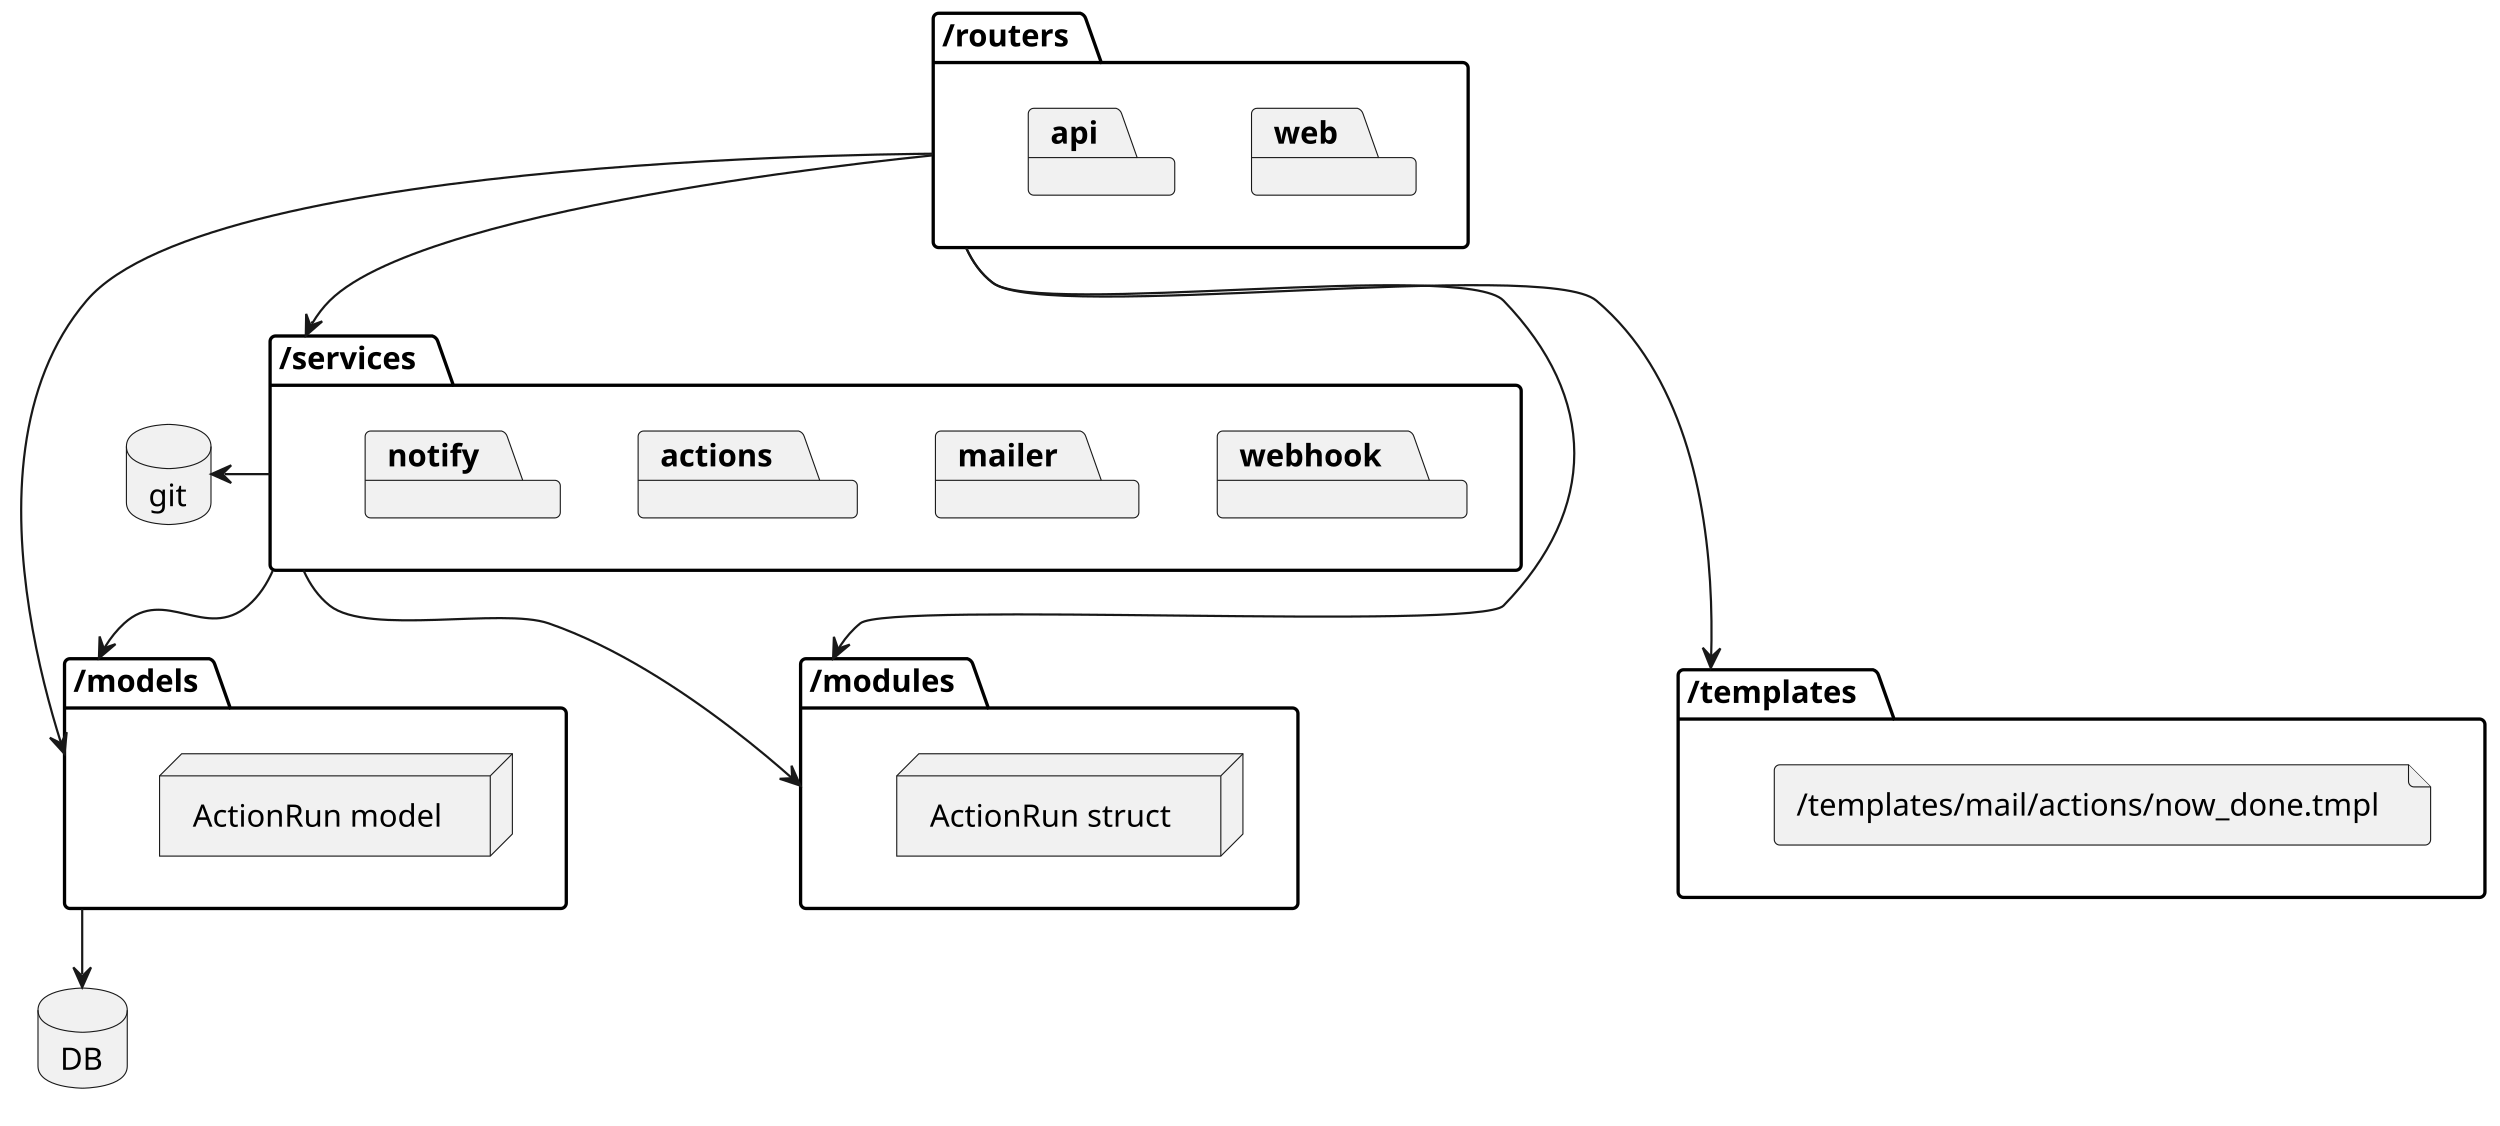
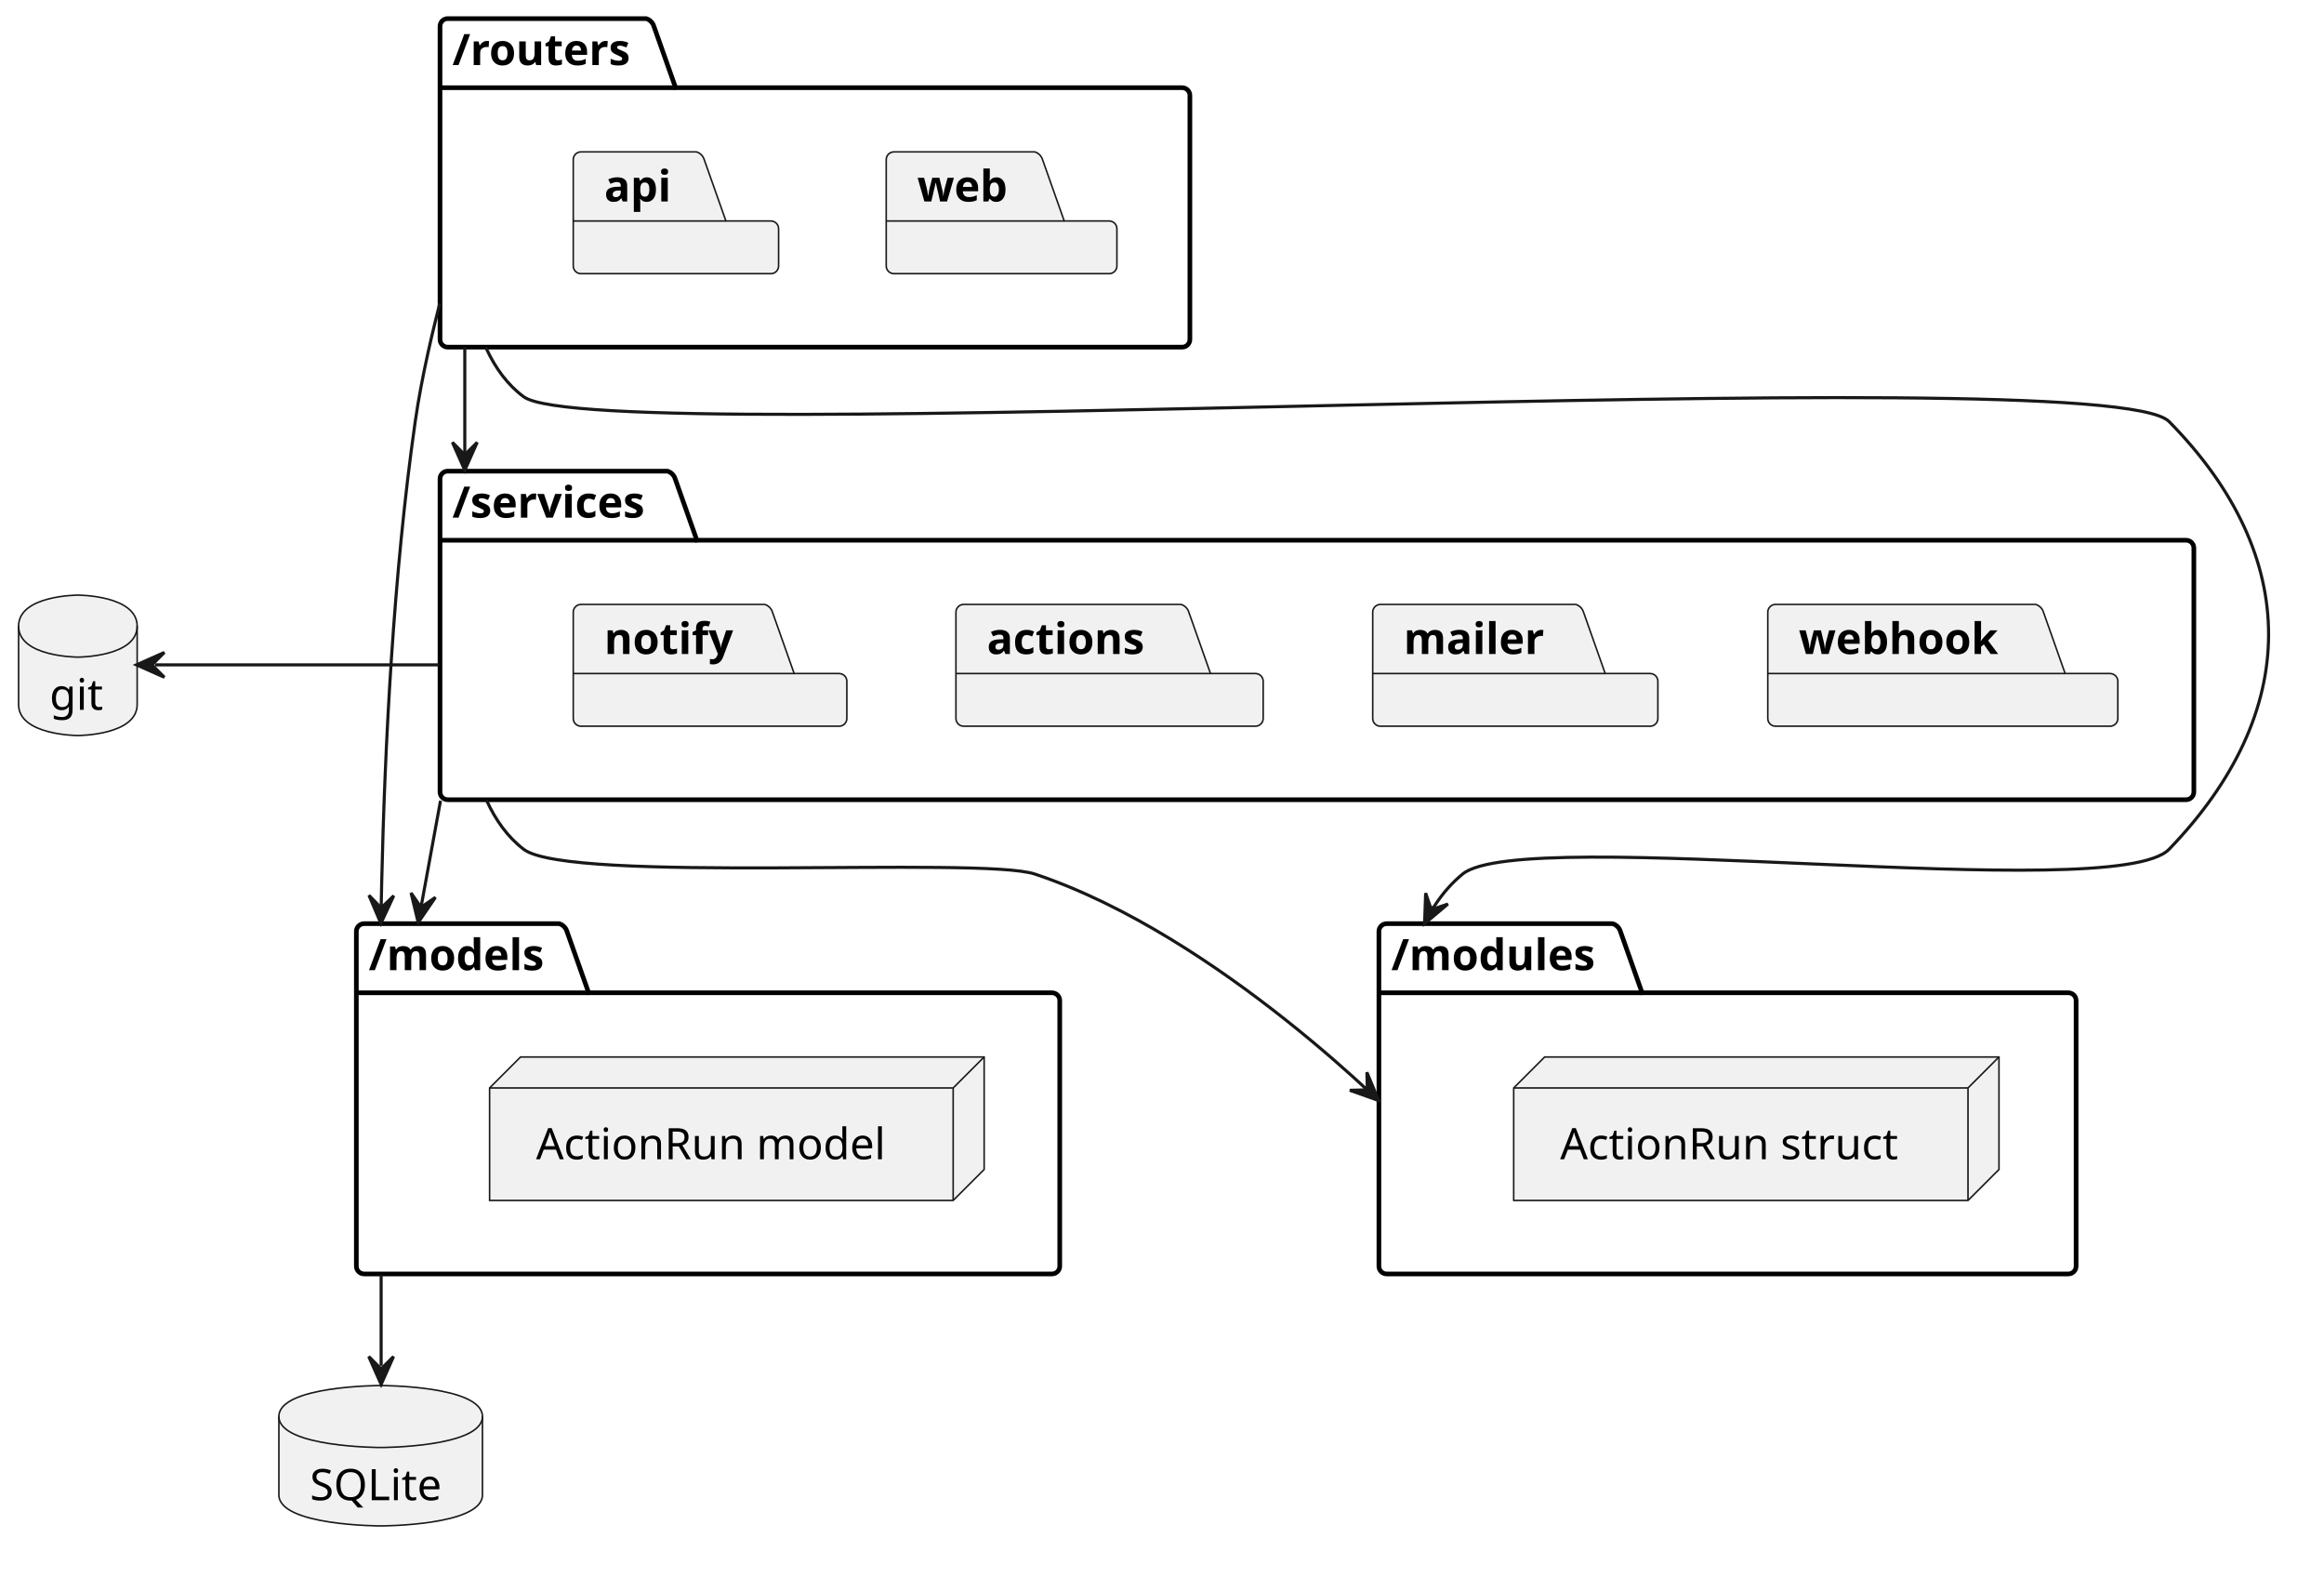
- <svg xmlns="http://www.w3.org/2000/svg" contentStyleType="text/css" data-diagram-type="DESCRIPTION" height="509px" preserveAspectRatio="none" style="width:1131px;height:509px;background:#FFFFFF;" version="1.1" viewBox="0 0 1131 509" width="1131px" zoomAndPan="magnify">
+ <svg xmlns="http://www.w3.org/2000/svg" contentStyleType="text/css" data-diagram-type="DESCRIPTION" height="509px" preserveAspectRatio="none" style="width:750px;height:509px;background:#FFFFFF;" version="1.1" viewBox="0 0 750 509" width="750px" zoomAndPan="magnify">
  <defs />
  <g>
    <g class="cluster" data-entity=".routers" data-source-line="6" data-uid="ent0002" id="cluster_.routers">
-       <path d="M424.688,6 L488.715,6 A3.75,3.75 0 0 1 491.215,8.5 L498.215,28.297 L661.688,28.297 A2.5,2.5 0 0 1 664.188,30.797 L664.188,109.5 A2.5,2.5 0 0 1 661.688,112 L424.688,112 A2.5,2.5 0 0 1 422.188,109.5 L422.188,8.5 A2.5,2.5 0 0 1 424.688,6" fill="none" style="stroke:#000000;stroke-width:1.5;" />
-       <line style="stroke:#000000;stroke-width:1.5;" x1="422.188" x2="498.215" y1="28.297" y2="28.297" />
-       <text fill="#000000" font-family="sans-serif" font-size="14" font-weight="bold" lengthAdjust="spacing" textLength="63.027" x="426.188" y="20.995">/routers</text>
+       <path d="M144.5,6 L208.527,6 A3.75,3.75 0 0 1 211.027,8.5 L218.027,28.297 L381.5,28.297 A2.5,2.5 0 0 1 384,30.797 L384,109.5 A2.5,2.5 0 0 1 381.5,112 L144.5,112 A2.5,2.5 0 0 1 142,109.5 L142,8.5 A2.5,2.5 0 0 1 144.5,6" fill="none" style="stroke:#000000;stroke-width:1.5;" />
+       <line style="stroke:#000000;stroke-width:1.5;" x1="142" x2="218.027" y1="28.297" y2="28.297" />
+       <text fill="#000000" font-family="sans-serif" font-size="14" font-weight="bold" lengthAdjust="spacing" textLength="63.027" x="146" y="20.995">/routers</text>
    </g>
    <g class="cluster" data-entity=".services" data-source-line="13" data-uid="ent0005" id="cluster_.services">
-       <path d="M124.688,152 L195.585,152 A3.75,3.75 0 0 1 198.085,154.5 L205.085,174.297 L685.688,174.297 A2.5,2.5 0 0 1 688.188,176.797 L688.188,255.5 A2.5,2.5 0 0 1 685.688,258 L124.688,258 A2.5,2.5 0 0 1 122.188,255.5 L122.188,154.5 A2.5,2.5 0 0 1 124.688,152" fill="none" style="stroke:#000000;stroke-width:1.5;" />
-       <line style="stroke:#000000;stroke-width:1.5;" x1="122.188" x2="205.085" y1="174.297" y2="174.297" />
-       <text fill="#000000" font-family="sans-serif" font-size="14" font-weight="bold" lengthAdjust="spacing" textLength="69.897" x="126.188" y="166.995">/services</text>
+       <path d="M144.5,152 L215.398,152 A3.75,3.75 0 0 1 217.898,154.5 L224.898,174.297 L705.5,174.297 A2.5,2.5 0 0 1 708,176.797 L708,255.5 A2.5,2.5 0 0 1 705.5,258 L144.5,258 A2.5,2.5 0 0 1 142,255.5 L142,154.5 A2.5,2.5 0 0 1 144.5,152" fill="none" style="stroke:#000000;stroke-width:1.5;" />
+       <line style="stroke:#000000;stroke-width:1.5;" x1="142" x2="224.898" y1="174.297" y2="174.297" />
+       <text fill="#000000" font-family="sans-serif" font-size="14" font-weight="bold" lengthAdjust="spacing" textLength="69.897" x="146" y="166.995">/services</text>
    </g>
    <g class="cluster" data-entity=".models" data-source-line="25" data-uid="ent0014" id="cluster_.models">
-       <path d="M31.688,298 L94.655,298 A3.75,3.75 0 0 1 97.155,300.5 L104.155,320.297 L253.688,320.297 A2.5,2.5 0 0 1 256.188,322.797 L256.188,408.5 A2.5,2.5 0 0 1 253.688,411 L31.688,411 A2.5,2.5 0 0 1 29.188,408.5 L29.188,300.5 A2.5,2.5 0 0 1 31.688,298" fill="none" style="stroke:#000000;stroke-width:1.5;" />
-       <line style="stroke:#000000;stroke-width:1.5;" x1="29.188" x2="104.155" y1="320.297" y2="320.297" />
-       <text fill="#000000" font-family="sans-serif" font-size="14" font-weight="bold" lengthAdjust="spacing" textLength="61.968" x="33.188" y="312.995">/models</text>
+       <path d="M117.5,298 L180.468,298 A3.75,3.75 0 0 1 182.968,300.5 L189.968,320.297 L339.5,320.297 A2.5,2.5 0 0 1 342,322.797 L342,408.5 A2.5,2.5 0 0 1 339.5,411 L117.5,411 A2.5,2.5 0 0 1 115,408.5 L115,300.5 A2.5,2.5 0 0 1 117.5,298" fill="none" style="stroke:#000000;stroke-width:1.5;" />
+       <line style="stroke:#000000;stroke-width:1.5;" x1="115" x2="189.968" y1="320.297" y2="320.297" />
+       <text fill="#000000" font-family="sans-serif" font-size="14" font-weight="bold" lengthAdjust="spacing" textLength="61.968" x="119" y="312.995">/models</text>
    </g>
    <g class="cluster" data-entity=".modules" data-source-line="30" data-uid="ent0017" id="cluster_.modules">
-       <path d="M364.688,298 L437.622,298 A3.75,3.75 0 0 1 440.122,300.5 L447.122,320.297 L584.688,320.297 A2.5,2.5 0 0 1 587.188,322.797 L587.188,408.5 A2.5,2.5 0 0 1 584.688,411 L364.688,411 A2.5,2.5 0 0 1 362.188,408.5 L362.188,300.5 A2.5,2.5 0 0 1 364.688,298" fill="none" style="stroke:#000000;stroke-width:1.5;" />
-       <line style="stroke:#000000;stroke-width:1.5;" x1="362.188" x2="447.122" y1="320.297" y2="320.297" />
-       <text fill="#000000" font-family="sans-serif" font-size="14" font-weight="bold" lengthAdjust="spacing" textLength="71.935" x="366.188" y="312.995">/modules</text>
-     </g>
-     <g class="cluster" data-entity=".templates" data-source-line="39" data-uid="ent0019" id="cluster_.templates">
-       <path d="M761.688,303 L847.364,303 A3.75,3.75 0 0 1 849.864,305.5 L856.864,325.297 L1121.688,325.297 A2.5,2.5 0 0 1 1124.188,327.797 L1124.188,403.5 A2.5,2.5 0 0 1 1121.688,406 L761.688,406 A2.5,2.5 0 0 1 759.188,403.5 L759.188,305.5 A2.5,2.5 0 0 1 761.688,303" fill="none" style="stroke:#000000;stroke-width:1.5;" />
-       <line style="stroke:#000000;stroke-width:1.5;" x1="759.188" x2="856.864" y1="325.297" y2="325.297" />
-       <text fill="#000000" font-family="sans-serif" font-size="14" font-weight="bold" lengthAdjust="spacing" textLength="84.677" x="763.188" y="317.995">/templates</text>
+       <path d="M447.5,298 L520.435,298 A3.75,3.75 0 0 1 522.935,300.5 L529.935,320.297 L667.5,320.297 A2.5,2.5 0 0 1 670,322.797 L670,408.5 A2.5,2.5 0 0 1 667.5,411 L447.5,411 A2.5,2.5 0 0 1 445,408.5 L445,300.5 A2.5,2.5 0 0 1 447.5,298" fill="none" style="stroke:#000000;stroke-width:1.5;" />
+       <line style="stroke:#000000;stroke-width:1.5;" x1="445" x2="529.935" y1="320.297" y2="320.297" />
+       <text fill="#000000" font-family="sans-serif" font-size="14" font-weight="bold" lengthAdjust="spacing" textLength="71.935" x="449" y="312.995">/modules</text>
    </g>
    <g class="entity" data-entity="web" data-source-line="7" data-uid="ent0003" id="entity_web">
-       <path d="M568.688,49 L614.138,49 A3.75,3.75 0 0 1 616.638,51.5 L623.638,71.297 L638.138,71.297 A2.5,2.5 0 0 1 640.638,73.797 L640.638,85.797 A2.5,2.5 0 0 1 638.138,88.297 L568.688,88.297 A2.5,2.5 0 0 1 566.188,85.797 L566.188,51.5 A2.5,2.5 0 0 1 568.688,49" fill="#F1F1F1" style="stroke:#181818;stroke-width:0.5;" />
-       <line style="stroke:#181818;stroke-width:0.5;" x1="566.188" x2="623.638" y1="71.297" y2="71.297" />
-       <text fill="#000000" font-family="sans-serif" font-size="14" font-weight="bold" lengthAdjust="spacing" textLength="32.45" x="576.188" y="64.995">web</text>
+       <path d="M288.5,49 L333.95,49 A3.75,3.75 0 0 1 336.45,51.5 L343.45,71.297 L357.95,71.297 A2.5,2.5 0 0 1 360.45,73.797 L360.45,85.797 A2.5,2.5 0 0 1 357.95,88.297 L288.5,88.297 A2.5,2.5 0 0 1 286,85.797 L286,51.5 A2.5,2.5 0 0 1 288.5,49" fill="#F1F1F1" style="stroke:#181818;stroke-width:0.5;" />
+       <line style="stroke:#181818;stroke-width:0.5;" x1="286" x2="343.45" y1="71.297" y2="71.297" />
+       <text fill="#000000" font-family="sans-serif" font-size="14" font-weight="bold" lengthAdjust="spacing" textLength="32.45" x="296" y="64.995">web</text>
    </g>
    <g class="entity" data-entity="api" data-source-line="8" data-uid="ent0004" id="entity_api">
-       <path d="M467.688,49 L504.955,49 A3.75,3.75 0 0 1 507.455,51.5 L514.455,71.297 L528.955,71.297 A2.5,2.5 0 0 1 531.455,73.797 L531.455,85.797 A2.5,2.5 0 0 1 528.955,88.297 L467.688,88.297 A2.5,2.5 0 0 1 465.188,85.797 L465.188,51.5 A2.5,2.5 0 0 1 467.688,49" fill="#F1F1F1" style="stroke:#181818;stroke-width:0.5;" />
-       <line style="stroke:#181818;stroke-width:0.5;" x1="465.188" x2="514.455" y1="71.297" y2="71.297" />
-       <text fill="#000000" font-family="sans-serif" font-size="14" font-weight="bold" lengthAdjust="spacing" textLength="24.268" x="475.188" y="64.995">api</text>
+       <path d="M187.5,49 L224.768,49 A3.75,3.75 0 0 1 227.268,51.5 L234.268,71.297 L248.768,71.297 A2.5,2.5 0 0 1 251.268,73.797 L251.268,85.797 A2.5,2.5 0 0 1 248.768,88.297 L187.5,88.297 A2.5,2.5 0 0 1 185,85.797 L185,51.5 A2.5,2.5 0 0 1 187.5,49" fill="#F1F1F1" style="stroke:#181818;stroke-width:0.5;" />
+       <line style="stroke:#181818;stroke-width:0.5;" x1="185" x2="234.268" y1="71.297" y2="71.297" />
+       <text fill="#000000" font-family="sans-serif" font-size="14" font-weight="bold" lengthAdjust="spacing" textLength="24.268" x="195" y="64.995">api</text>
    </g>
    <g class="entity" data-entity="notify" data-source-line="14" data-uid="ent0006" id="entity_notify">
-       <path d="M167.688,195 L226.981,195 A3.75,3.75 0 0 1 229.481,197.5 L236.481,217.297 L250.981,217.297 A2.5,2.5 0 0 1 253.481,219.797 L253.481,231.797 A2.5,2.5 0 0 1 250.981,234.297 L167.688,234.297 A2.5,2.5 0 0 1 165.188,231.797 L165.188,197.5 A2.5,2.5 0 0 1 167.688,195" fill="#F1F1F1" style="stroke:#181818;stroke-width:0.5;" />
-       <line style="stroke:#181818;stroke-width:0.5;" x1="165.188" x2="236.481" y1="217.297" y2="217.297" />
-       <text fill="#000000" font-family="sans-serif" font-size="14" font-weight="bold" lengthAdjust="spacing" textLength="46.293" x="175.188" y="210.995">notify</text>
+       <path d="M187.5,195 L246.793,195 A3.75,3.75 0 0 1 249.293,197.5 L256.293,217.297 L270.793,217.297 A2.5,2.5 0 0 1 273.293,219.797 L273.293,231.797 A2.5,2.5 0 0 1 270.793,234.297 L187.5,234.297 A2.5,2.5 0 0 1 185,231.797 L185,197.5 A2.5,2.5 0 0 1 187.5,195" fill="#F1F1F1" style="stroke:#181818;stroke-width:0.5;" />
+       <line style="stroke:#181818;stroke-width:0.5;" x1="185" x2="256.293" y1="217.297" y2="217.297" />
+       <text fill="#000000" font-family="sans-serif" font-size="14" font-weight="bold" lengthAdjust="spacing" textLength="46.293" x="195" y="210.995">notify</text>
    </g>
    <g class="entity" data-entity="actions" data-source-line="15" data-uid="ent0007" id="entity_actions">
-       <path d="M291.188,195 L361.343,195 A3.75,3.75 0 0 1 363.843,197.5 L370.843,217.297 L385.343,217.297 A2.5,2.5 0 0 1 387.843,219.797 L387.843,231.797 A2.5,2.5 0 0 1 385.343,234.297 L291.188,234.297 A2.5,2.5 0 0 1 288.688,231.797 L288.688,197.5 A2.5,2.5 0 0 1 291.188,195" fill="#F1F1F1" style="stroke:#181818;stroke-width:0.5;" />
-       <line style="stroke:#181818;stroke-width:0.5;" x1="288.688" x2="370.843" y1="217.297" y2="217.297" />
-       <text fill="#000000" font-family="sans-serif" font-size="14" font-weight="bold" lengthAdjust="spacing" textLength="57.155" x="298.688" y="210.995">actions</text>
+       <path d="M311,195 L381.155,195 A3.75,3.75 0 0 1 383.655,197.5 L390.655,217.297 L405.155,217.297 A2.5,2.5 0 0 1 407.655,219.797 L407.655,231.797 A2.5,2.5 0 0 1 405.155,234.297 L311,234.297 A2.5,2.5 0 0 1 308.5,231.797 L308.5,197.5 A2.5,2.5 0 0 1 311,195" fill="#F1F1F1" style="stroke:#181818;stroke-width:0.5;" />
+       <line style="stroke:#181818;stroke-width:0.5;" x1="308.5" x2="390.655" y1="217.297" y2="217.297" />
+       <text fill="#000000" font-family="sans-serif" font-size="14" font-weight="bold" lengthAdjust="spacing" textLength="57.155" x="318.5" y="210.995">actions</text>
    </g>
    <g class="entity" data-entity="mailer" data-source-line="16" data-uid="ent0008" id="entity_mailer">
-       <path d="M425.688,195 L488.72,195 A3.75,3.75 0 0 1 491.22,197.5 L498.22,217.297 L512.72,217.297 A2.5,2.5 0 0 1 515.22,219.797 L515.22,231.797 A2.5,2.5 0 0 1 512.72,234.297 L425.688,234.297 A2.5,2.5 0 0 1 423.188,231.797 L423.188,197.5 A2.5,2.5 0 0 1 425.688,195" fill="#F1F1F1" style="stroke:#181818;stroke-width:0.5;" />
-       <line style="stroke:#181818;stroke-width:0.5;" x1="423.188" x2="498.22" y1="217.297" y2="217.297" />
-       <text fill="#000000" font-family="sans-serif" font-size="14" font-weight="bold" lengthAdjust="spacing" textLength="50.032" x="433.188" y="210.995">mailer</text>
+       <path d="M445.5,195 L508.532,195 A3.75,3.75 0 0 1 511.032,197.5 L518.032,217.297 L532.532,217.297 A2.5,2.5 0 0 1 535.032,219.797 L535.032,231.797 A2.5,2.5 0 0 1 532.532,234.297 L445.5,234.297 A2.5,2.5 0 0 1 443,231.797 L443,197.5 A2.5,2.5 0 0 1 445.5,195" fill="#F1F1F1" style="stroke:#181818;stroke-width:0.5;" />
+       <line style="stroke:#181818;stroke-width:0.5;" x1="443" x2="518.032" y1="217.297" y2="217.297" />
+       <text fill="#000000" font-family="sans-serif" font-size="14" font-weight="bold" lengthAdjust="spacing" textLength="50.032" x="453" y="210.995">mailer</text>
    </g>
    <g class="entity" data-entity="webhook" data-source-line="17" data-uid="ent0009" id="entity_webhook">
-       <path d="M553.188,195 L637.151,195 A3.75,3.75 0 0 1 639.651,197.5 L646.651,217.297 L661.151,217.297 A2.5,2.5 0 0 1 663.651,219.797 L663.651,231.797 A2.5,2.5 0 0 1 661.151,234.297 L553.188,234.297 A2.5,2.5 0 0 1 550.688,231.797 L550.688,197.5 A2.5,2.5 0 0 1 553.188,195" fill="#F1F1F1" style="stroke:#181818;stroke-width:0.5;" />
-       <line style="stroke:#181818;stroke-width:0.5;" x1="550.688" x2="646.651" y1="217.297" y2="217.297" />
-       <text fill="#000000" font-family="sans-serif" font-size="14" font-weight="bold" lengthAdjust="spacing" textLength="70.964" x="560.688" y="210.995">webhook</text>
+       <path d="M573,195 L656.964,195 A3.75,3.75 0 0 1 659.464,197.5 L666.464,217.297 L680.964,217.297 A2.5,2.5 0 0 1 683.464,219.797 L683.464,231.797 A2.5,2.5 0 0 1 680.964,234.297 L573,234.297 A2.5,2.5 0 0 1 570.5,231.797 L570.5,197.5 A2.5,2.5 0 0 1 573,195" fill="#F1F1F1" style="stroke:#181818;stroke-width:0.5;" />
+       <line style="stroke:#181818;stroke-width:0.5;" x1="570.5" x2="666.464" y1="217.297" y2="217.297" />
+       <text fill="#000000" font-family="sans-serif" font-size="14" font-weight="bold" lengthAdjust="spacing" textLength="70.964" x="580.5" y="210.995">webhook</text>
    </g>
    <g class="entity" data-entity="ActionRun model" data-source-line="26" data-uid="ent0015" id="entity_ActionRun model">
-       <polygon fill="#F1F1F1" points="72.188,351,82.188,341,231.796,341,231.796,377.297,221.796,387.297,72.188,387.297,72.188,351" style="stroke:#181818;stroke-width:0.5;" />
-       <line style="stroke:#181818;stroke-width:0.5;" x1="221.796" x2="231.796" y1="351" y2="341" />
-       <line style="stroke:#181818;stroke-width:0.5;" x1="72.188" x2="221.796" y1="351" y2="351" />
-       <line style="stroke:#181818;stroke-width:0.5;" x1="221.796" x2="221.796" y1="351" y2="387.297" />
-       <text fill="#000000" font-family="sans-serif" font-size="14" lengthAdjust="spacing" textLength="119.608" x="87.188" y="373.995">ActionRun model</text>
+       <polygon fill="#F1F1F1" points="158,351,168,341,317.608,341,317.608,377.297,307.608,387.297,158,387.297,158,351" style="stroke:#181818;stroke-width:0.5;" />
+       <line style="stroke:#181818;stroke-width:0.5;" x1="307.608" x2="317.608" y1="351" y2="341" />
+       <line style="stroke:#181818;stroke-width:0.5;" x1="158" x2="307.608" y1="351" y2="351" />
+       <line style="stroke:#181818;stroke-width:0.5;" x1="307.608" x2="307.608" y1="351" y2="387.297" />
+       <text fill="#000000" font-family="sans-serif" font-size="14" lengthAdjust="spacing" textLength="119.608" x="173" y="373.995">ActionRun model</text>
    </g>
    <g class="entity" data-entity="ActionRun struct" data-source-line="31" data-uid="ent0018" id="entity_ActionRun struct">
-       <polygon fill="#F1F1F1" points="405.688,351,415.688,341,562.302,341,562.302,377.297,552.302,387.297,405.688,387.297,405.688,351" style="stroke:#181818;stroke-width:0.5;" />
-       <line style="stroke:#181818;stroke-width:0.5;" x1="552.302" x2="562.302" y1="351" y2="341" />
-       <line style="stroke:#181818;stroke-width:0.5;" x1="405.688" x2="552.302" y1="351" y2="351" />
-       <line style="stroke:#181818;stroke-width:0.5;" x1="552.302" x2="552.302" y1="351" y2="387.297" />
-       <text fill="#000000" font-family="sans-serif" font-size="14" lengthAdjust="spacing" textLength="116.614" x="420.688" y="373.995">ActionRun struct</text>
-     </g>
-     <g class="entity" data-entity=".templates.mail.actions.now_done.tmpl" data-source-line="41" data-uid="ent0020" id="entity_.templates.mail.actions.now_done.tmpl">
-       <path d="M802.688,348.5 L802.688,379.797 A2.5,2.5 0 0 0 805.188,382.297 L1097.111,382.297 A2.5,2.5 0 0 0 1099.611,379.797 L1099.611,356 L1089.611,346 L805.188,346 A2.5,2.5 0 0 0 802.688,348.5" fill="#F1F1F1" style="stroke:#181818;stroke-width:0.5;" />
-       <path d="M1089.611,346 L1089.611,353.5 A2.5,2.5 0 0 0 1092.111,356 L1099.611,356" fill="#F1F1F1" style="stroke:#181818;stroke-width:0.5;" />
-       <text fill="#000000" font-family="sans-serif" font-size="14" lengthAdjust="spacing" textLength="276.924" x="812.688" y="368.995">/templates/mail/actions/now_done.tmpl</text>
+       <polygon fill="#F1F1F1" points="488.5,351,498.5,341,645.114,341,645.114,377.297,635.114,387.297,488.5,387.297,488.5,351" style="stroke:#181818;stroke-width:0.5;" />
+       <line style="stroke:#181818;stroke-width:0.5;" x1="635.114" x2="645.114" y1="351" y2="341" />
+       <line style="stroke:#181818;stroke-width:0.5;" x1="488.5" x2="635.114" y1="351" y2="351" />
+       <line style="stroke:#181818;stroke-width:0.5;" x1="635.114" x2="635.114" y1="351" y2="387.297" />
+       <text fill="#000000" font-family="sans-serif" font-size="14" lengthAdjust="spacing" textLength="116.614" x="503.5" y="373.995">ActionRun struct</text>
    </g>
    <g class="entity" data-entity="git" data-source-line="23" data-uid="ent0013" id="entity_git">
-       <path d="M57.188,202 C57.188,192 76.32,192 76.32,192 C76.32,192 95.453,192 95.453,202 L95.453,227.297 C95.453,237.297 76.32,237.297 76.32,237.297 C76.32,237.297 57.188,237.297 57.188,227.297 L57.188,202" fill="#F1F1F1" style="stroke:#181818;stroke-width:0.5;" />
-       <path d="M57.188,202 C57.188,212 76.32,212 76.32,212 C76.32,212 95.453,212 95.453,202" fill="none" style="stroke:#181818;stroke-width:0.5;" />
-       <text fill="#000000" font-family="sans-serif" font-size="14" lengthAdjust="spacing" textLength="18.266" x="67.188" y="228.995">git</text>
+       <path d="M6,202 C6,192 25.133,192 25.133,192 C25.133,192 44.266,192 44.266,202 L44.266,227.297 C44.266,237.297 25.133,237.297 25.133,237.297 C25.133,237.297 6,237.297 6,227.297 L6,202" fill="#F1F1F1" style="stroke:#181818;stroke-width:0.5;" />
+       <path d="M6,202 C6,212 25.133,212 25.133,212 C25.133,212 44.266,212 44.266,202" fill="none" style="stroke:#181818;stroke-width:0.5;" />
+       <text fill="#000000" font-family="sans-serif" font-size="14" lengthAdjust="spacing" textLength="18.266" x="16" y="228.995">git</text>
    </g>
-     <g class="entity" data-entity="DB" data-source-line="28" data-uid="ent0016" id="entity_DB">
-       <path d="M17.188,457 C17.188,447 37.38,447 37.38,447 C37.38,447 57.572,447 57.572,457 L57.572,482.297 C57.572,492.297 37.38,492.297 37.38,492.297 C37.38,492.297 17.188,492.297 17.188,482.297 L17.188,457" fill="#F1F1F1" style="stroke:#181818;stroke-width:0.5;" />
-       <path d="M17.188,457 C17.188,467 37.38,467 37.38,467 C37.38,467 57.572,467 57.572,457" fill="none" style="stroke:#181818;stroke-width:0.5;" />
-       <text fill="#000000" font-family="sans-serif" font-size="14" lengthAdjust="spacing" textLength="20.385" x="27.188" y="483.995">DB</text>
+     <g class="entity" data-entity="SQLite" data-source-line="28" data-uid="ent0016" id="entity_SQLite">
+       <path d="M90,457 C90,447 122.849,447 122.849,447 C122.849,447 155.698,447 155.698,457 L155.698,482.297 C155.698,492.297 122.849,492.297 122.849,492.297 C122.849,492.297 90,492.297 90,482.297 L90,457" fill="#F1F1F1" style="stroke:#181818;stroke-width:0.5;" />
+       <path d="M90,457 C90,467 122.849,467 122.849,467 C122.849,467 155.698,467 155.698,457" fill="none" style="stroke:#181818;stroke-width:0.5;" />
+       <text fill="#000000" font-family="sans-serif" font-size="14" lengthAdjust="spacing" textLength="45.698" x="100" y="483.995">SQLite</text>
    </g>
-     <g class="link" data-entity-1=".routers" data-entity-2=".services" data-source-line="51" data-uid="lnk21" id="link_.routers_.services">
-       <path d="M421.861,70.308 C421.677,70.327 421.489,70.346 421.299,70.365 C420.539,70.443 419.735,70.525 418.887,70.613 C412.104,71.315 402.562,72.351 391.072,73.724 C368.093,76.471 337.324,80.569 305.256,86.059 C241.12,97.037 171.787,113.58 149.188,136 C146.139,139.025 143.55,142.454 141.354,146.144 C140.256,147.989 141.784,144.458 140.874,146.417" fill="none" id="/routers-to-/services" style="stroke:#181818;stroke-width:1;" />
-       <polygon fill="#181818" points="138.346,151.858,145.766,145.381,140.453,147.324,138.511,142.011,138.346,151.858" style="stroke:#181818;stroke-width:1;" />
+     <g class="link" data-entity-1=".routers" data-entity-2=".services" data-source-line="51" data-uid="lnk19" id="link_.routers_.services">
+       <path d="M150,112.064 C150,112.316 150,112.567 150,112.82 C150,113.829 150,114.847 150,115.874 C150,124.084 150,132.805 150,141.526 C150,143.707 150,145.887 150,148.059 C150,149.145 150,150.229 150,151.31 C150,151.445 150,145.58 150,145.715" fill="none" id="/routers-to-/services" style="stroke:#181818;stroke-width:1;" />
+       <polygon fill="#181818" points="150,151.715,154,142.715,150,146.715,146,142.715,150,151.715" style="stroke:#181818;stroke-width:1;" />
    </g>
-     <g class="link" data-entity-1=".routers" data-entity-2=".modules" data-source-line="52" data-uid="lnk22" id="link_.routers_.modules">
-       <path d="M437.145,112.219 C437.188,112.314 437.231,112.408 437.275,112.502 C440.059,118.529 443.9,124.015 449.188,128 C469.697,143.45 662.347,117.53 680.188,136 C722.798,180.11 722.957,230.04 680.188,274 C668.908,285.59 401.728,271.78 389.188,282 C385.717,284.829 382.809,288.16 380.377,291.831 C379.162,293.666 378.065,295.587 377.077,297.571 C377.015,297.695 379.59,292.43 379.529,292.555" fill="none" id="/routers-to-/modules" style="stroke:#181818;stroke-width:1;" />
-       <polygon fill="#181818" points="376.893,297.944,384.44,291.617,379.09,293.453,377.254,288.102,376.893,297.944" style="stroke:#181818;stroke-width:1;" />
+     <g class="link" data-entity-1=".routers" data-entity-2=".modules" data-source-line="52" data-uid="lnk20" id="link_.routers_.modules">
+       <path d="M156.76,112.028 C156.845,112.217 156.931,112.406 157.018,112.594 C159.811,118.609 163.673,124.067 169,128 C192.74,145.52 679.3,114.98 700,136 C743.04,179.69 742.6,229.88 700,274 C682.39,292.24 491.59,265.91 472,282 C468.54,284.842 465.639,288.184 463.213,291.863 C462,293.702 460.906,295.626 459.92,297.613 C459.858,297.737 462.426,292.469 462.366,292.593" fill="none" id="/routers-to-/modules" style="stroke:#181818;stroke-width:1;" />
+       <polygon fill="#181818" points="459.736,297.986,467.276,291.65,461.927,293.492,460.085,288.144,459.736,297.986" style="stroke:#181818;stroke-width:1;" />
    </g>
-     <g class="link" data-entity-1=".routers" data-entity-2=".models" data-source-line="53" data-uid="lnk23" id="link_.routers_.models">
-       <path d="M422.003,69.539 C421.563,69.542 421.105,69.546 420.632,69.551 C418.737,69.569 416.58,69.592 414.18,69.624 C404.578,69.752 391.08,70.008 374.849,70.525 C342.388,71.558 298.998,73.63 253.996,77.782 C163.993,86.088 67.543,102.715 39.188,136 C6.987,173.8 6,229.38 13.3,276.081 C16.95,299.432 22.672,320.563 27.6,336.142 C27.908,337.115 28.213,338.067 28.514,338.997 C28.665,339.462 28.814,339.921 28.963,340.374 C29.037,340.601 27.233,335.127 27.307,335.351" fill="none" id="/routers-to-/models" style="stroke:#181818;stroke-width:1;" />
-       <polygon fill="#181818" points="29.185,341.05,30.167,331.25,27.62,336.301,22.569,333.754,29.185,341.05" style="stroke:#181818;stroke-width:1;" />
+     <g class="link" data-entity-1=".routers" data-entity-2=".models" data-source-line="53" data-uid="lnk21" id="link_.routers_.models">
+       <path d="M141.928,97.905 C141.9,98.01 141.873,98.116 141.846,98.221 C141.792,98.433 141.738,98.645 141.684,98.858 C141.576,99.283 141.467,99.712 141.359,100.142 C141.142,101.003 140.925,101.874 140.708,102.753 C139.841,106.27 138.981,109.922 138.162,113.633 C136.523,121.054 135.045,128.713 134,136 C126.95,185.21 124.175,240.97 123.175,284.911 C123.112,287.658 123.057,290.358 123.008,293.007 C122.983,294.332 122.96,295.644 122.939,296.943 C122.933,297.268 123.024,291.592 123.019,291.915" fill="none" id="/routers-to-/models" style="stroke:#181818;stroke-width:1;" />
+       <polygon fill="#181818" points="122.923,297.915,127.067,288.98,123.003,292.915,119.068,288.851,122.923,297.915" style="stroke:#181818;stroke-width:1;" />
    </g>
-     <g class="link" data-entity-1=".routers" data-entity-2=".templates" data-source-line="55" data-uid="lnk24" id="link_.routers_.templates">
-       <path d="M437.127,112.246 C437.17,112.341 437.213,112.435 437.257,112.529 C440.044,118.552 443.89,124.03 449.188,128 C473.478,146.2 699.018,116.4 722.188,136 C760.832,168.695 772.337,224.197 774.056,272.135 C774.271,278.127 774.333,284.001 774.276,289.698 C774.247,292.546 774.189,295.35 774.105,298.102 C774.063,299.478 774.256,294.846 774.202,296.195" fill="none" id="/routers-to-/templates" style="stroke:#181818;stroke-width:1;" />
-       <polygon fill="#181818" points="773.961,302.19,778.319,293.358,774.161,297.194,770.325,293.037,773.961,302.19" style="stroke:#181818;stroke-width:1;" />
+     <g class="link" data-entity-1=".services" data-entity-2=".models" data-source-line="57" data-uid="lnk22" id="link_.services_.models">
+       <path d="M142.162,258.329 C142.068,258.841 141.974,259.356 141.879,259.873 C141.69,260.907 141.499,261.95 141.306,263.001 C139.767,271.411 138.132,280.344 136.496,289.277 C136.087,291.511 135.679,293.744 135.271,295.969 C135.169,296.525 136.148,291.179 136.047,291.734" fill="none" id="/services-to-/models" style="stroke:#181818;stroke-width:1;" />
+       <polygon fill="#181818" points="134.966,297.636,140.521,289.504,135.866,292.718,132.652,288.063,134.966,297.636" style="stroke:#181818;stroke-width:1;" />
    </g>
-     <g class="link" data-entity-1=".services" data-entity-2=".models" data-source-line="57" data-uid="lnk25" id="link_.services_.models">
-       <path d="M123.346,258.279 C123.304,258.374 123.262,258.469 123.22,258.564 C123.135,258.753 123.05,258.942 122.964,259.13 C122.791,259.507 122.614,259.882 122.433,260.255 C122.072,261 121.694,261.736 121.299,262.462 C120.508,263.913 119.65,265.322 118.718,266.675 C116.853,269.38 114.691,271.86 112.188,274 C93.078,290.33 74.737,265.03 56.188,282 C52.884,285.022 50.102,288.501 47.763,292.28 C47.178,293.225 46.621,294.189 46.091,295.169 C45.826,295.659 45.567,296.153 45.315,296.651 C45.189,296.9 45.065,297.15 44.942,297.401 C44.881,297.526 47.423,292.246 47.362,292.372" fill="none" id="/services-to-/models" style="stroke:#181818;stroke-width:1;" />
-       <polygon fill="#181818" points="44.759,297.777,52.268,291.404,46.928,293.273,45.06,287.933,44.759,297.777" style="stroke:#181818;stroke-width:1;" />
+     <g class="link" data-entity-1=".services" data-entity-2=".modules" data-source-line="58" data-uid="lnk23" id="link_.services_.modules">
+       <path d="M157.004,258.159 C157.047,258.253 157.09,258.347 157.134,258.442 C159.913,264.476 163.74,269.98 169,274 C183.58,285.15 316.59,276.17 334,282 C363.86,291.995 393.155,311.772 415.207,329.283 C426.234,338.038 435.449,346.226 442.02,352.341 C442.841,353.105 443.621,353.837 444.358,354.534 C444.542,354.708 440.371,350.75 440.55,350.92" fill="none" id="/services-to-/modules" style="stroke:#181818;stroke-width:1;" />
+       <polygon fill="#181818" points="444.903,355.049,441.127,345.953,441.276,351.608,435.621,351.756,444.903,355.049" style="stroke:#181818;stroke-width:1;" />
    </g>
-     <g class="link" data-entity-1=".services" data-entity-2=".modules" data-source-line="58" data-uid="lnk26" id="link_.services_.modules">
-       <path d="M137.305,258.011 C137.348,258.106 137.391,258.201 137.434,258.296 C140.199,264.347 143.993,269.895 149.188,274 C166.507,287.68 227.327,274.78 248.188,282 C278.457,292.48 308.485,312.265 331.176,329.658 C342.522,338.354 352.033,346.452 358.824,352.49 C359.673,353.244 360.479,353.967 361.241,354.654 C361.432,354.826 361.62,354.996 361.805,355.163 C361.897,355.247 357.544,351.3 357.635,351.382" fill="none" id="/services-to-/modules" style="stroke:#181818;stroke-width:1;" />
-       <polygon fill="#181818" points="362.08,355.413,358.1,346.404,358.376,352.054,352.726,352.33,362.08,355.413" style="stroke:#181818;stroke-width:1;" />
+     <g class="link" data-entity-1="git" data-entity-2=".services" data-source-line="61" data-uid="lnk25" id="link_git_.services">
+       <path d="M50.04,214.5 C67.63,214.5 79.222,214.5 96.815,214.5 C105.611,214.5 114.407,214.5 123.203,214.5 C127.601,214.5 131.999,214.5 136.397,214.5 C137.496,214.5 138.596,214.5 139.695,214.5 C140.245,214.5 140.795,214.5 141.345,214.5 C141.482,214.5 141.619,214.5 141.757,214.5" fill="none" id="git-backto-/services" style="stroke:#181818;stroke-width:1;" />
+       <polygon fill="#181818" points="44.04,214.5,53.04,218.5,49.04,214.5,53.04,210.5,44.04,214.5" style="stroke:#181818;stroke-width:1;" />
    </g>
-     <g class="link" data-entity-1="git" data-entity-2=".services" data-source-line="61" data-uid="lnk29" id="link_git_.services">
-       <path d="M101.597,214.5 C107.272,214.5 106.948,214.5 112.623,214.5 C115.46,214.5 118.297,214.5 121.135,214.5 C121.312,214.5 121.49,214.5 121.667,214.5 C121.756,214.5 121.844,214.5 121.933,214.5 C121.977,214.5 122.022,214.5 122.066,214.5" fill="none" id="git-backto-/services" style="stroke:#181818;stroke-width:1;" />
-       <polygon fill="#181818" points="95.597,214.5,104.597,218.5,100.597,214.5,104.597,210.5,95.597,214.5" style="stroke:#181818;stroke-width:1;" />
-     </g>
-     <g class="link" data-entity-1=".models" data-entity-2="DB" data-source-line="63" data-uid="lnk30" id="link_.models_DB">
-       <path d="M37.188,411.269 C37.188,411.407 37.188,411.546 37.188,411.684 C37.188,412.792 37.188,413.904 37.188,415.016 C37.188,417.241 37.188,419.47 37.188,421.687 C37.188,430.555 37.188,433.228 37.188,440.65" fill="none" id="/models-to-DB" style="stroke:#181818;stroke-width:1;" />
-       <polygon fill="#181818" points="37.188,446.65,41.188,437.65,37.188,441.65,33.188,437.65,37.188,446.65" style="stroke:#181818;stroke-width:1;" />
+     <g class="link" data-entity-1=".models" data-entity-2="SQLite" data-source-line="63" data-uid="lnk26" id="link_.models_SQLite">
+       <path d="M123,411.269 C123,411.407 123,411.546 123,411.684 C123,412.792 123,413.904 123,415.016 C123,417.241 123,419.47 123,421.687 C123,430.555 123,433.228 123,440.65" fill="none" id="/models-to-SQLite" style="stroke:#181818;stroke-width:1;" />
+       <polygon fill="#181818" points="123,446.65,127,437.65,123,441.65,119,437.65,123,446.65" style="stroke:#181818;stroke-width:1;" />
    </g>
  </g>
</svg>
